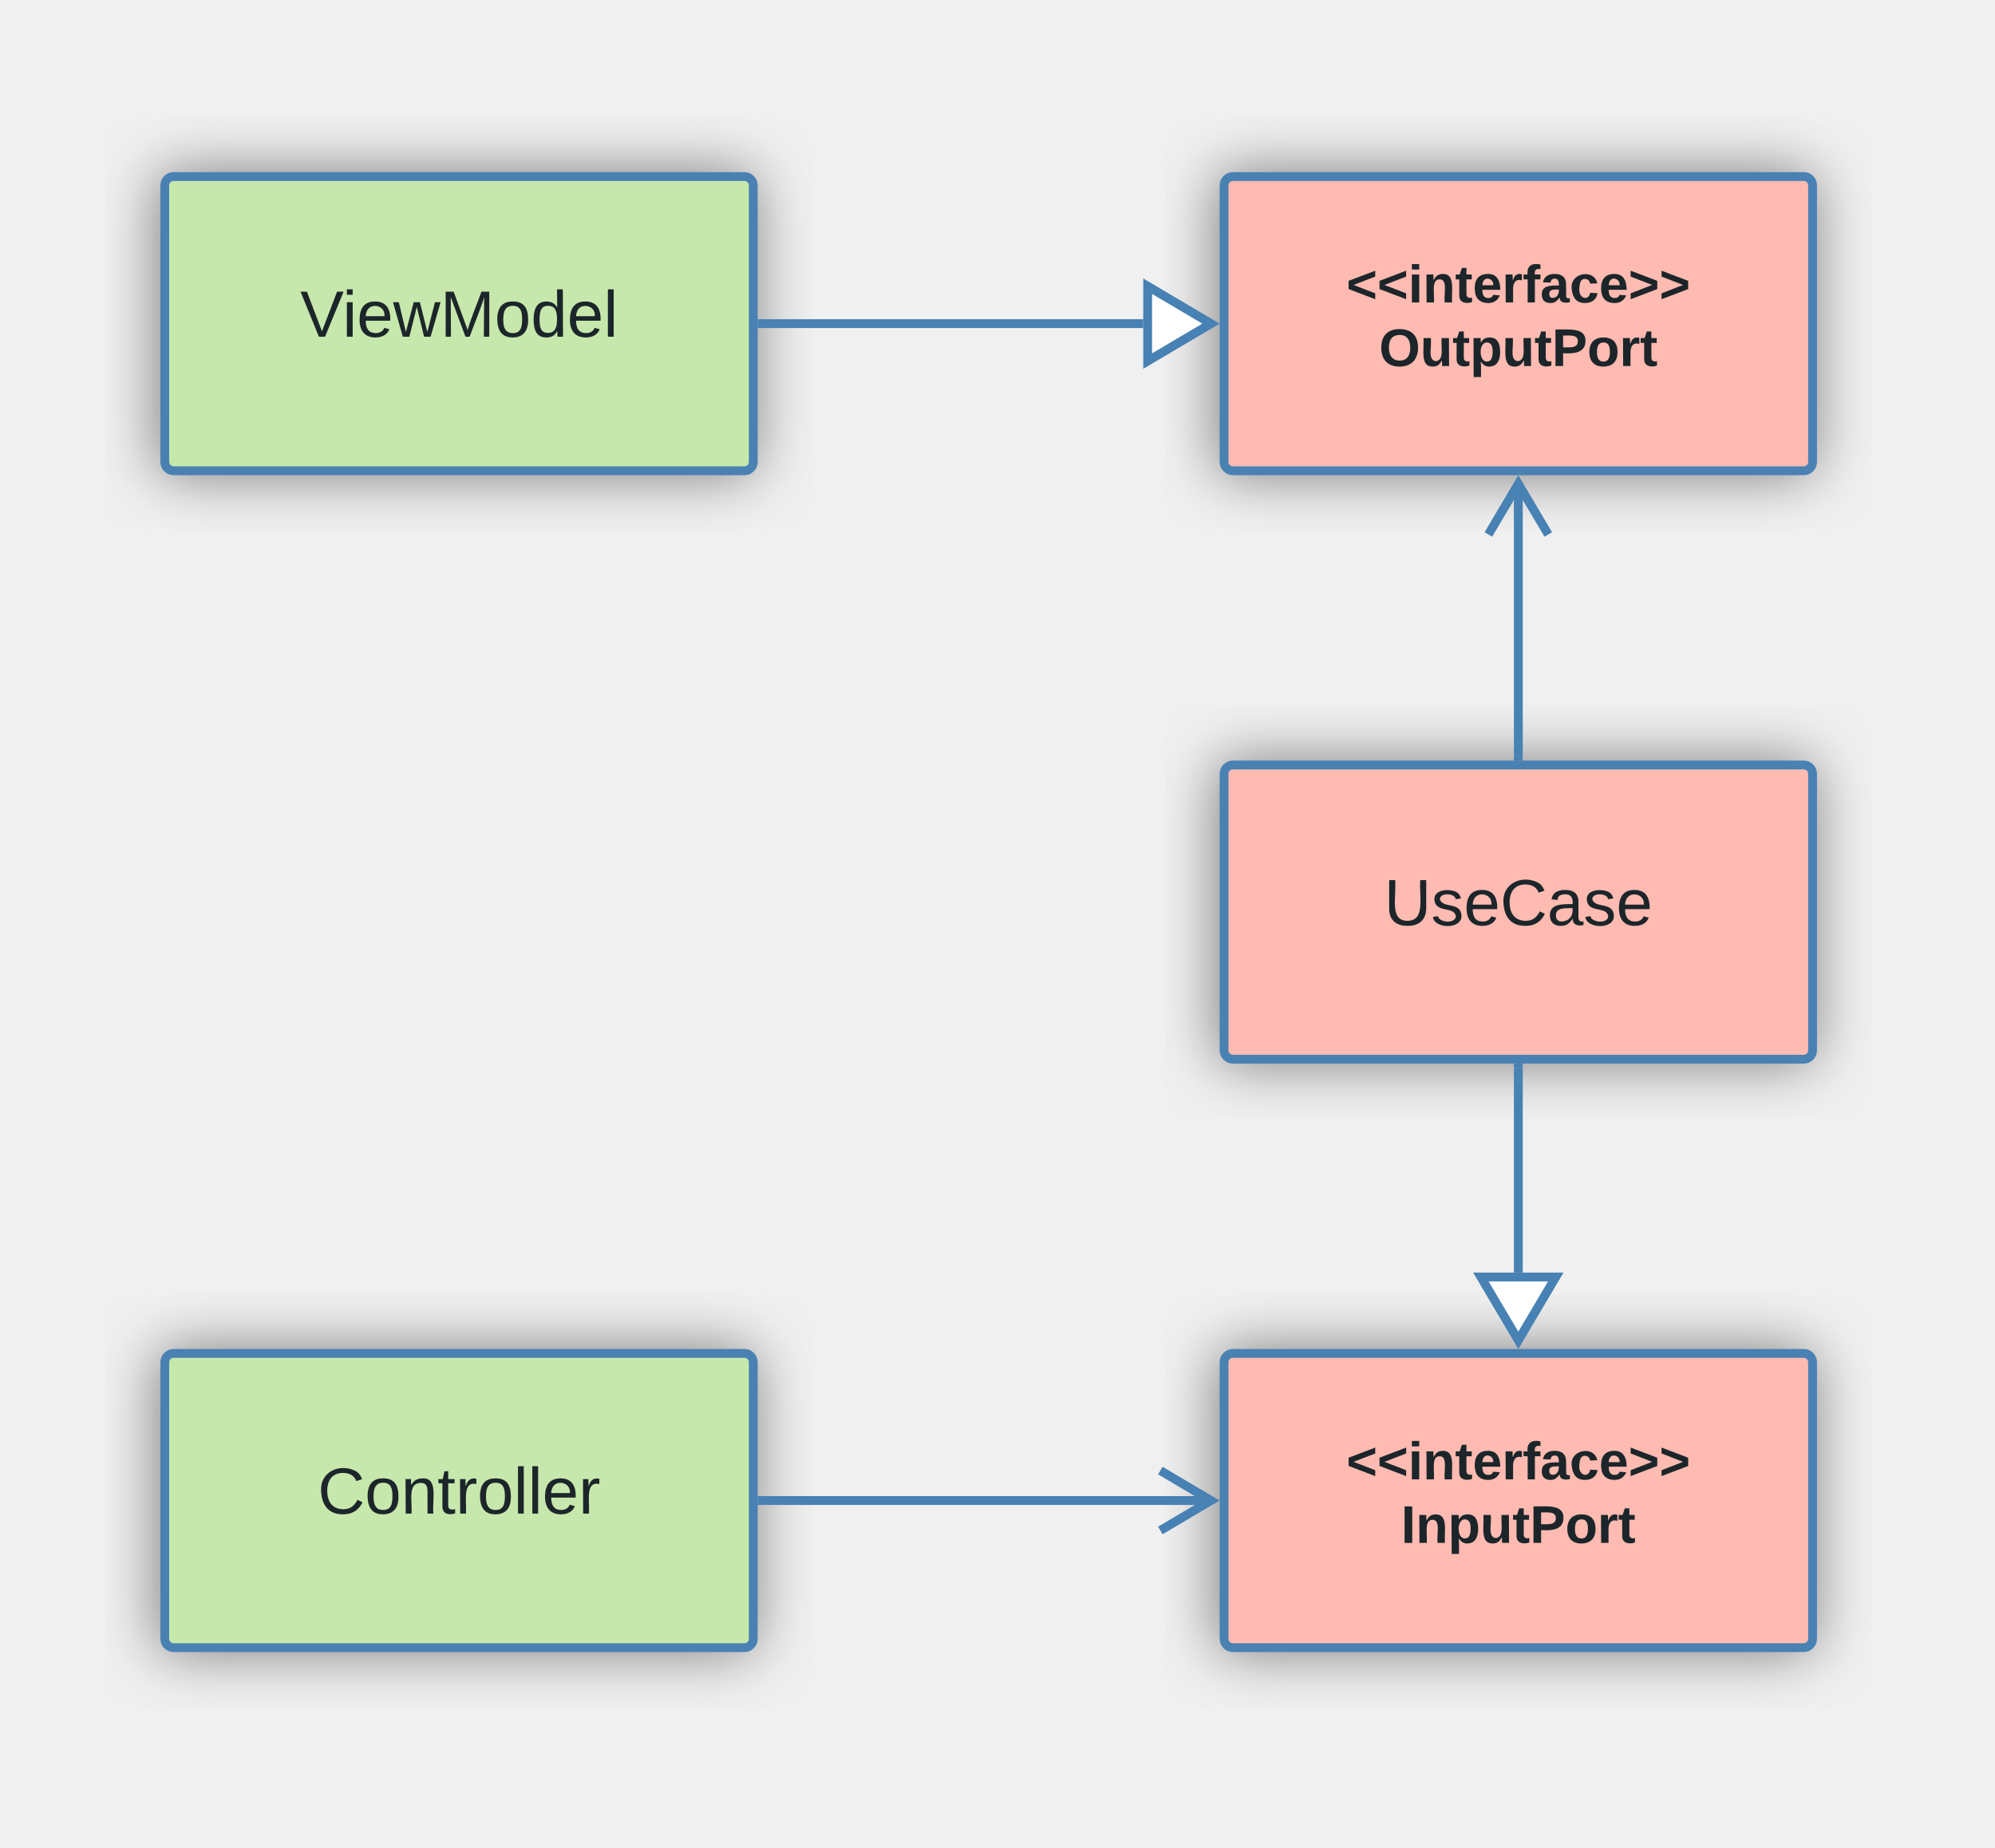
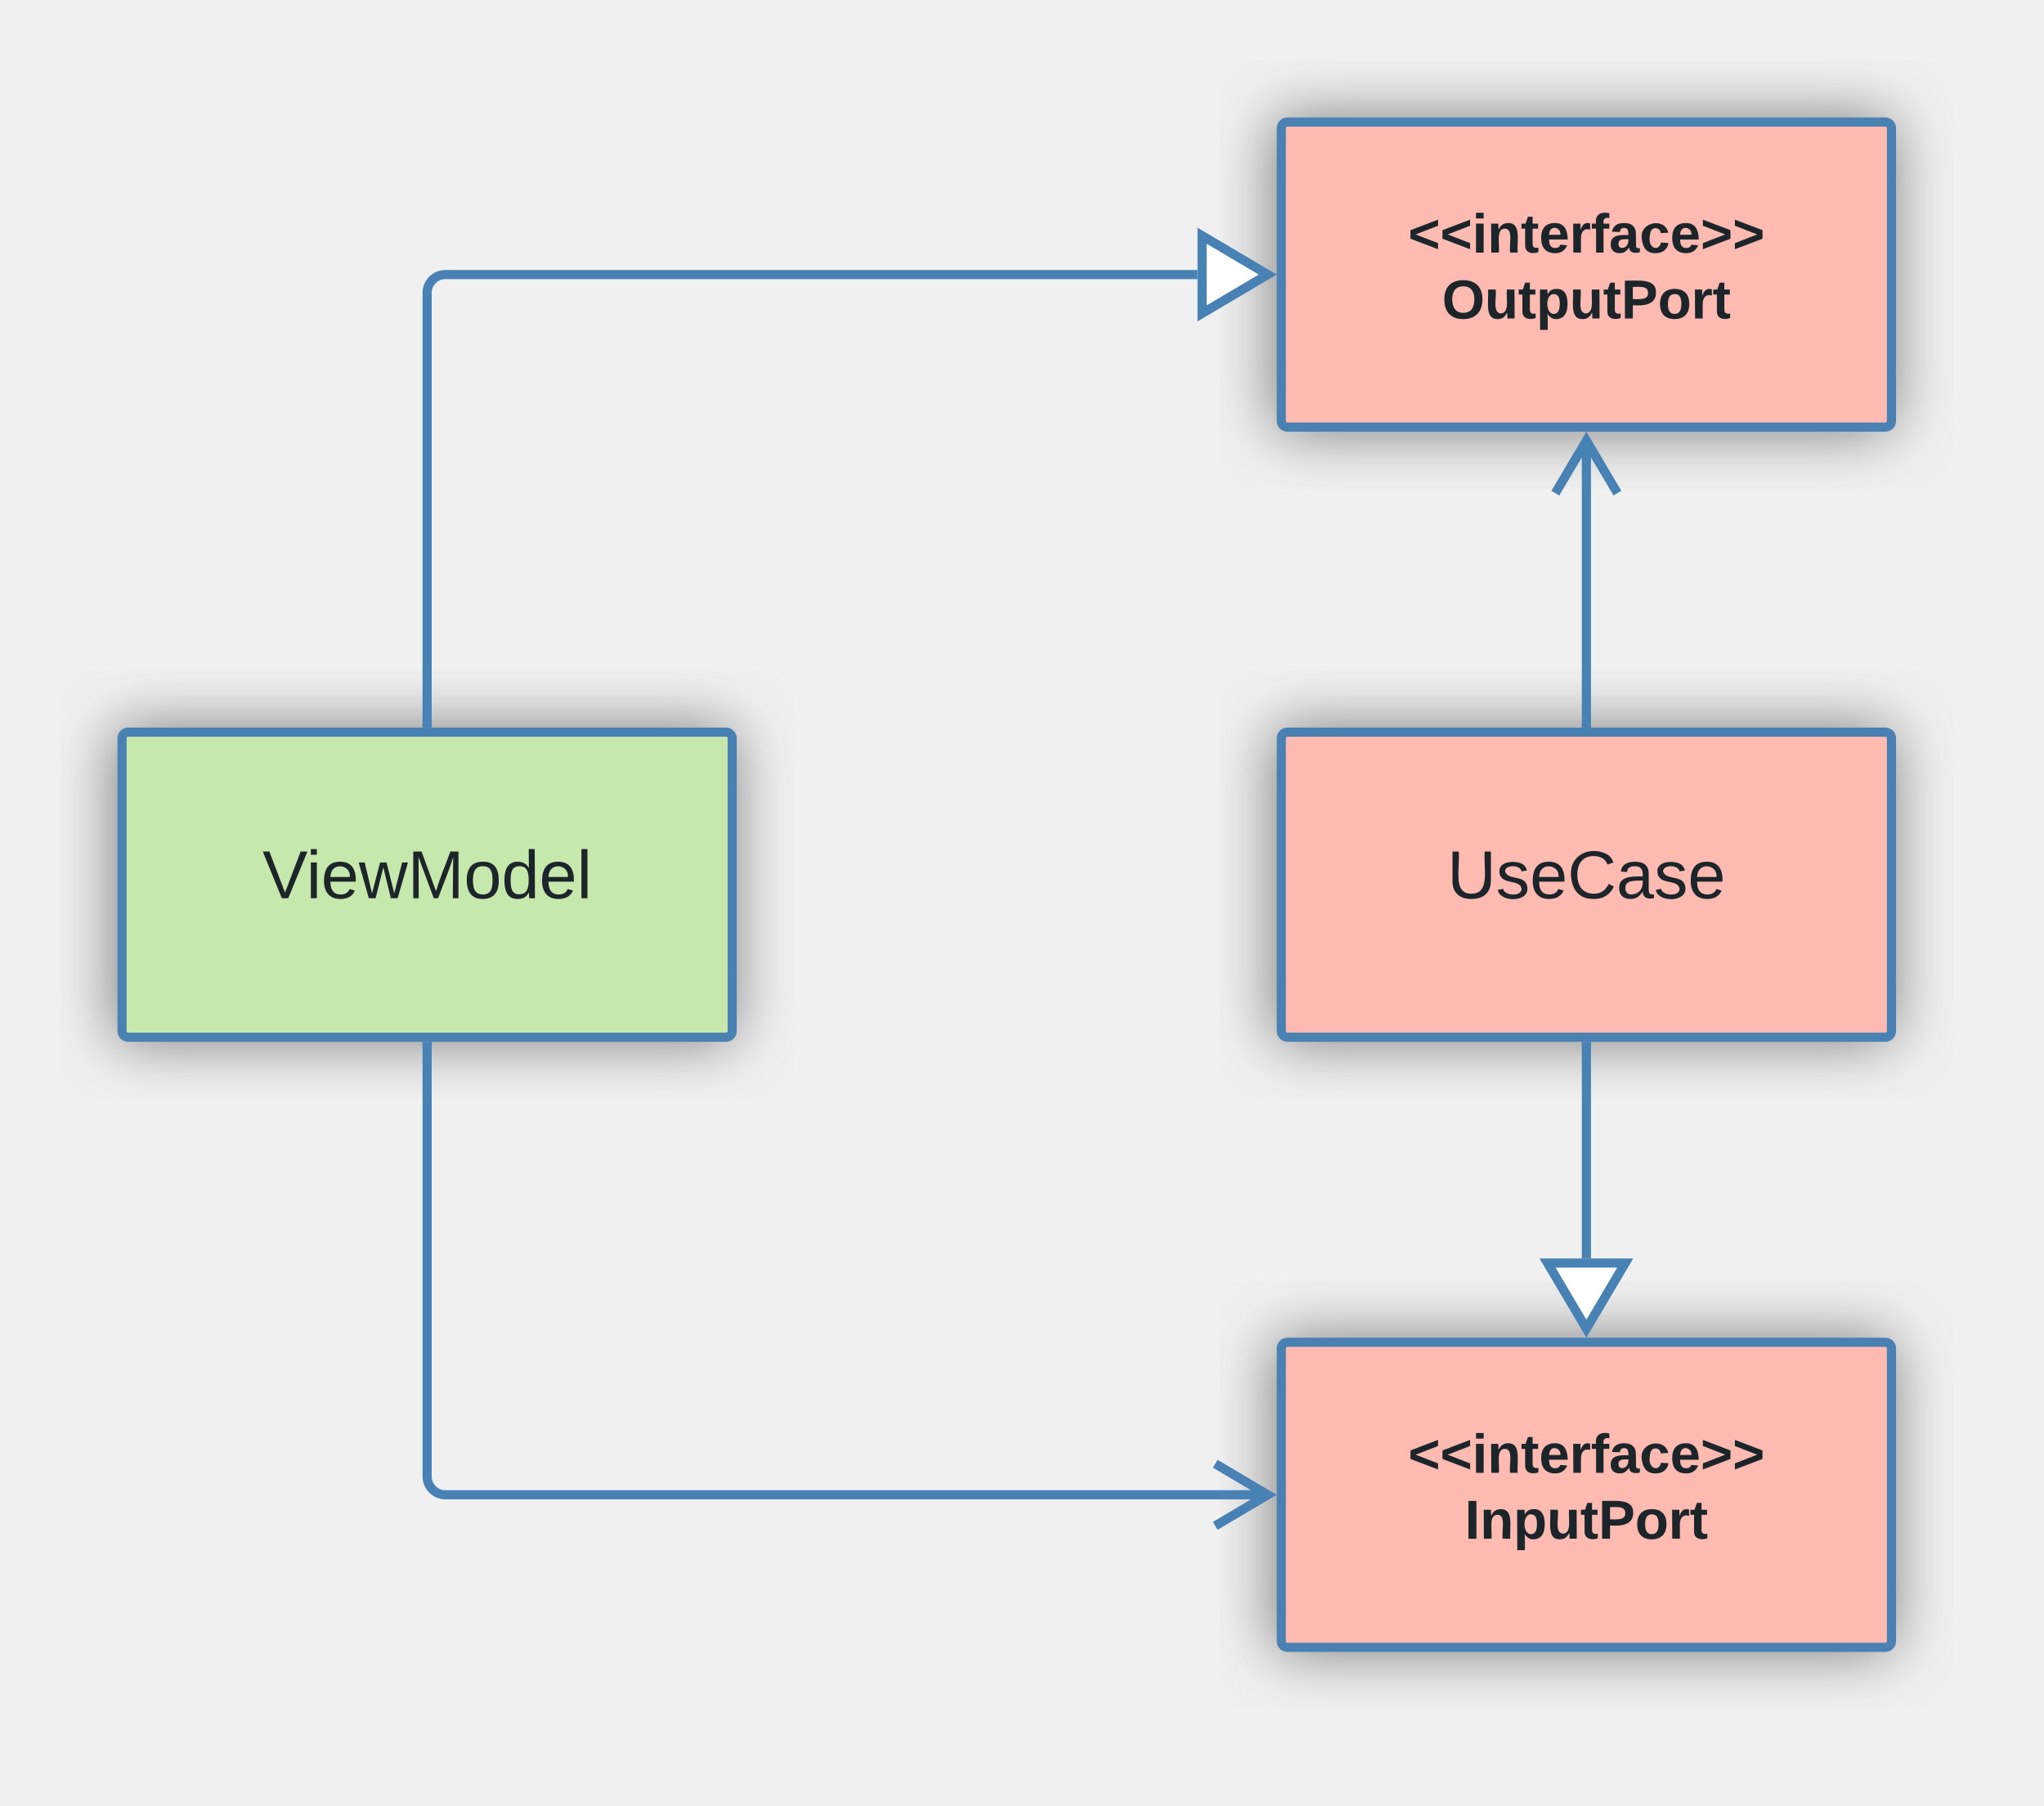
- <svg xmlns="http://www.w3.org/2000/svg" xmlns:xlink="http://www.w3.org/1999/xlink" width="678" height="628">
-   <g transform="translate(-44 -40)">
+ <svg xmlns="http://www.w3.org/2000/svg" xmlns:xlink="http://www.w3.org/1999/xlink" width="670" height="592">
+   <g transform="translate(-40 -60)">
    <g filter="url(#a)">
-       <path d="M100 103c0-1.66 1.34-3 3-3h194c1.66 0 3 1.34 3 3v94c0 1.66-1.34 3-3 3H103c-1.66 0-3-1.34-3-3z" stroke="#4881b3" stroke-width="3" fill="#c7e8ac" />
-       <use xlink:href="#b" transform="matrix(1,0,0,1,108,108) translate(38.01852 46.44444)" />
+       <path d="M80 302c0-1.1.9-2 2-2h196c1.1 0 2 .9 2 2v96c0 1.1-.9 2-2 2H82c-1.1 0-2-.9-2-2z" stroke="#4881b3" stroke-width="3" fill="#c7e8ac" />
+       <use xlink:href="#b" transform="matrix(1,0,0,1,88,308) translate(38.01852 46.44444)" />
    </g>
    <g filter="url(#a)">
-       <path d="M100 503c0-1.66 1.34-3 3-3h194c1.66 0 3 1.34 3 3v94c0 1.66-1.34 3-3 3H103c-1.66 0-3-1.34-3-3z" stroke="#4881b3" stroke-width="3" fill="#c7e8ac" />
-       <use xlink:href="#c" transform="matrix(1,0,0,1,108,508) translate(44.00617 46.44444)" />
+       <path d="M460 302c0-1.1.9-2 2-2h196c1.1 0 2 .9 2 2v96c0 1.1-.9 2-2 2H462c-1.1 0-2-.9-2-2z" stroke="#4881b3" stroke-width="3" fill="#ffbbb1" />
+       <use xlink:href="#c" transform="matrix(1,0,0,1,468,308) translate(46.38272 46.44444)" />
    </g>
    <g filter="url(#a)">
-       <path d="M460 303c0-1.66 1.34-3 3-3h194c1.66 0 3 1.34 3 3v94c0 1.66-1.34 3-3 3H463c-1.66 0-3-1.34-3-3z" stroke="#4881b3" stroke-width="3" fill="#ffbbb1" />
-       <use xlink:href="#d" transform="matrix(1,0,0,1,468,308) translate(46.38272 46.44444)" />
+       <path d="M460 102c0-1.1.9-2 2-2h196c1.1 0 2 .9 2 2v96c0 1.1-.9 2-2 2H462c-1.1 0-2-.9-2-2z" stroke="#4881b3" stroke-width="3" fill="#ffbbb1" />
+       <use xlink:href="#d" transform="matrix(1,0,0,1,468,108) translate(33.575 34.8)" />
+       <use xlink:href="#e" transform="matrix(1,0,0,1,468,108) translate(44.675 56.4)" />
    </g>
    <g filter="url(#a)">
-       <path d="M460 103c0-1.66 1.34-3 3-3h194c1.66 0 3 1.34 3 3v94c0 1.66-1.34 3-3 3H463c-1.66 0-3-1.34-3-3z" stroke="#4881b3" stroke-width="3" fill="#ffbbb1" />
-       <use xlink:href="#e" transform="matrix(1,0,0,1,468,108) translate(33.575 34.8)" />
-       <use xlink:href="#f" transform="matrix(1,0,0,1,468,108) translate(44.675 56.4)" />
+       <path d="M460 502c0-1.1.9-2 2-2h196c1.1 0 2 .9 2 2v96c0 1.1-.9 2-2 2H462c-1.1 0-2-.9-2-2z" stroke="#4881b3" stroke-width="3" fill="#ffbbb1" />
+       <use xlink:href="#d" transform="matrix(1,0,0,1,468,508) translate(33.575 34.8)" />
+       <use xlink:href="#f" transform="matrix(1,0,0,1,468,508) translate(52.15 56.4)" />
    </g>
-     <g filter="url(#a)">
-       <path d="M460 503c0-1.66 1.34-3 3-3h194c1.66 0 3 1.34 3 3v94c0 1.66-1.34 3-3 3H463c-1.66 0-3-1.34-3-3z" stroke="#4881b3" stroke-width="3" fill="#ffbbb1" />
-       <use xlink:href="#e" transform="matrix(1,0,0,1,468,508) translate(33.575 34.8)" />
-       <use xlink:href="#g" transform="matrix(1,0,0,1,468,508) translate(52.15 56.4)" />
-     </g>
-     <path d="M303 150h129.53" stroke="#4881b3" stroke-width="3" fill="none" />
-     <path d="M303.04 151.5h-1.54v-3h1.54" fill="#4881b3" />
+     <path d="M180 297V156c0-3.3 2.7-6 6-6h246.53" stroke="#4881b3" stroke-width="3" fill="none" />
+     <path d="M181.5 298.5h-3v-1.54h3z" stroke="#4881b3" stroke-width=".05" fill="#4881b3" />
    <path d="M455.55 150l-21.52 12.73v-25.46z" stroke="#4881b3" stroke-width="3" fill="#fff" />
-     <path d="M303 550h152.77" stroke="#4881b3" stroke-width="3" fill="none" />
-     <path d="M303.04 551.5h-1.54v-3h1.54" fill="#4881b3" />
-     <path d="M438.34 560.18l17.2-10.18-17.2-10.18M560 297v-92.77" stroke="#4881b3" stroke-width="3" fill="none" />
-     <path d="M561.5 298.5h-3v-1.54h3" fill="#4881b3" />
+     <path d="M560 297v-92.77" stroke="#4881b3" stroke-width="3" fill="none" />
+     <path d="M561.5 298.5h-3v-1.54h3z" stroke="#4881b3" stroke-width=".05" fill="#4881b3" />
    <path d="M570.18 221.66L560 204.46l-10.18 17.2M560 403v69.53" stroke="#4881b3" stroke-width="3" fill="none" />
-     <path d="M561.5 403.04h-3v-1.54h3" fill="#4881b3" />
+     <path d="M561.5 403.04h-3v-1.54h3z" stroke="#4881b3" stroke-width=".05" fill="#4881b3" />
    <path d="M560 495.55l-12.73-21.52h25.46z" stroke="#4881b3" stroke-width="3" fill="#fff" />
+     <path d="M180 403v141c0 3.3 2.7 6 6 6h269.77" stroke="#4881b3" stroke-width="3" fill="none" />
+     <path d="M181.5 403.04h-3v-1.54h3z" stroke="#4881b3" stroke-width=".05" fill="#4881b3" />
+     <path d="M438.34 560.18l17.2-10.18-17.2-10.18" stroke="#4881b3" stroke-width="3" fill="none" />
    <defs>
-       <path fill="#1d262b" d="M137 0h-34L2-248h35l83 218 83-218h36" id="h" />
-       <path fill="#1d262b" d="M24-231v-30h32v30H24zM24 0v-190h32V0H24" id="i" />
-       <path fill="#1d262b" d="M100-194c63 0 86 42 84 106H49c0 40 14 67 53 68 26 1 43-12 49-29l28 8c-11 28-37 45-77 45C44 4 14-33 15-96c1-61 26-98 85-98zm52 81c6-60-76-77-97-28-3 7-6 17-6 28h103" id="j" />
-       <path fill="#1d262b" d="M206 0h-36l-40-164L89 0H53L-1-190h32L70-26l43-164h34l41 164 42-164h31" id="k" />
-       <path fill="#1d262b" d="M240 0l2-218c-23 76-54 145-80 218h-23L58-218 59 0H30v-248h44l77 211c21-75 51-140 76-211h43V0h-30" id="l" />
-       <path fill="#1d262b" d="M100-194c62-1 85 37 85 99 1 63-27 99-86 99S16-35 15-95c0-66 28-99 85-99zM99-20c44 1 53-31 53-75 0-43-8-75-51-75s-53 32-53 75 10 74 51 75" id="m" />
-       <path fill="#1d262b" d="M85-194c31 0 48 13 60 33l-1-100h32l1 261h-30c-2-10 0-23-3-31C134-8 116 4 85 4 32 4 16-35 15-94c0-66 23-100 70-100zm9 24c-40 0-46 34-46 75 0 40 6 74 45 74 42 0 51-32 51-76 0-42-9-74-50-73" id="n" />
-       <path fill="#1d262b" d="M24 0v-261h32V0H24" id="o" />
+       <path fill="#1d262b" d="M137 0h-34L2-248h35l83 218 83-218h36" id="g" />
+       <path fill="#1d262b" d="M24-231v-30h32v30H24zM24 0v-190h32V0H24" id="h" />
+       <path fill="#1d262b" d="M100-194c63 0 86 42 84 106H49c0 40 14 67 53 68 26 1 43-12 49-29l28 8c-11 28-37 45-77 45C44 4 14-33 15-96c1-61 26-98 85-98zm52 81c6-60-76-77-97-28-3 7-6 17-6 28h103" id="i" />
+       <path fill="#1d262b" d="M206 0h-36l-40-164L89 0H53L-1-190h32L70-26l43-164h34l41 164 42-164h31" id="j" />
+       <path fill="#1d262b" d="M240 0l2-218c-23 76-54 145-80 218h-23L58-218 59 0H30v-248h44l77 211c21-75 51-140 76-211h43V0h-30" id="k" />
+       <path fill="#1d262b" d="M100-194c62-1 85 37 85 99 1 63-27 99-86 99S16-35 15-95c0-66 28-99 85-99zM99-20c44 1 53-31 53-75 0-43-8-75-51-75s-53 32-53 75 10 74 51 75" id="l" />
+       <path fill="#1d262b" d="M85-194c31 0 48 13 60 33l-1-100h32l1 261h-30c-2-10 0-23-3-31C134-8 116 4 85 4 32 4 16-35 15-94c0-66 23-100 70-100zm9 24c-40 0-46 34-46 75 0 40 6 74 45 74 42 0 51-32 51-76 0-42-9-74-50-73" id="m" />
+       <path fill="#1d262b" d="M24 0v-261h32V0H24" id="n" />
      <g id="b">
-         <use transform="matrix(0.0617284,0,0,0.0617284,0,0)" xlink:href="#h" />
-         <use transform="matrix(0.0617284,0,0,0.0617284,14.38272,0)" xlink:href="#i" />
-         <use transform="matrix(0.0617284,0,0,0.0617284,19.25926,0)" xlink:href="#j" />
-         <use transform="matrix(0.0617284,0,0,0.0617284,31.60494,0)" xlink:href="#k" />
-         <use transform="matrix(0.0617284,0,0,0.0617284,47.59259,0)" xlink:href="#l" />
-         <use transform="matrix(0.0617284,0,0,0.0617284,66.04938,0)" xlink:href="#m" />
-         <use transform="matrix(0.0617284,0,0,0.0617284,78.39506,0)" xlink:href="#n" />
-         <use transform="matrix(0.0617284,0,0,0.0617284,90.74074,0)" xlink:href="#j" />
-         <use transform="matrix(0.0617284,0,0,0.0617284,103.0864,0)" xlink:href="#o" />
+         <use transform="matrix(0.0617284,0,0,0.0617284,0,0)" xlink:href="#g" />
+         <use transform="matrix(0.0617284,0,0,0.0617284,14.38272,0)" xlink:href="#h" />
+         <use transform="matrix(0.0617284,0,0,0.0617284,19.25926,0)" xlink:href="#i" />
+         <use transform="matrix(0.0617284,0,0,0.0617284,31.60494,0)" xlink:href="#j" />
+         <use transform="matrix(0.0617284,0,0,0.0617284,47.59259,0)" xlink:href="#k" />
+         <use transform="matrix(0.0617284,0,0,0.0617284,66.04938,0)" xlink:href="#l" />
+         <use transform="matrix(0.0617284,0,0,0.0617284,78.39506,0)" xlink:href="#m" />
+         <use transform="matrix(0.0617284,0,0,0.0617284,90.74074,0)" xlink:href="#i" />
+         <use transform="matrix(0.0617284,0,0,0.0617284,103.0864,0)" xlink:href="#n" />
      </g>
      <filter id="a" filterUnits="objectBoundingBox" x="-.1" y="-.2" width="1.2" height="1.4">
        <feOffset result="offOut" in="SourceAlpha" dx="-1" />
        <feGaussianBlur result="blurOut" in="offOut" stdDeviation="10" />
        <feColorMatrix result="colorOut" in="blurOut" values="0 0 0 0 0.2 0 0 0 0 0.2 0 0 0 0 0.2 0 0 0 1 0" />
        <feBlend in="SourceGraphic" in2="colorOut" />
      </filter>
-       <path fill="#1d262b" d="M212-179c-10-28-35-45-73-45-59 0-87 40-87 99 0 60 29 101 89 101 43 0 62-24 78-52l27 14C228-24 195 4 139 4 59 4 22-46 18-125c-6-104 99-153 187-111 19 9 31 26 39 46" id="p" />
-       <path fill="#1d262b" d="M117-194c89-4 53 116 60 194h-32v-121c0-31-8-49-39-48C34-167 62-67 57 0H25l-1-190h30c1 10-1 24 2 32 11-22 29-35 61-36" id="q" />
-       <path fill="#1d262b" d="M59-47c-2 24 18 29 38 22v24C64 9 27 4 27-40v-127H5v-23h24l9-43h21v43h35v23H59v120" id="r" />
-       <path fill="#1d262b" d="M114-163C36-179 61-72 57 0H25l-1-190h30c1 12-1 29 2 39 6-27 23-49 58-41v29" id="s" />
+       <path fill="#1d262b" d="M232-93c-1 65-40 97-104 97C67 4 28-28 28-90v-158h33c8 89-33 224 67 224 102 0 64-133 71-224h33v155" id="o" />
+       <path fill="#1d262b" d="M135-143c-3-34-86-38-87 0 15 53 115 12 119 90S17 21 10-45l28-5c4 36 97 45 98 0-10-56-113-15-118-90-4-57 82-63 122-42 12 7 21 19 24 35" id="p" />
+       <path fill="#1d262b" d="M212-179c-10-28-35-45-73-45-59 0-87 40-87 99 0 60 29 101 89 101 43 0 62-24 78-52l27 14C228-24 195 4 139 4 59 4 22-46 18-125c-6-104 99-153 187-111 19 9 31 26 39 46" id="q" />
+       <path fill="#1d262b" d="M141-36C126-15 110 5 73 4 37 3 15-17 15-53c-1-64 63-63 125-63 3-35-9-54-41-54-24 1-41 7-42 31l-33-3c5-37 33-52 76-52 45 0 72 20 72 64v82c-1 20 7 32 28 27v20c-31 9-61-2-59-35zM48-53c0 20 12 33 32 33 41-3 63-29 60-74-43 2-92-5-92 41" id="r" />
      <g id="c">
-         <use transform="matrix(0.0617284,0,0,0.0617284,0,0)" xlink:href="#p" />
-         <use transform="matrix(0.0617284,0,0,0.0617284,15.98765,0)" xlink:href="#m" />
-         <use transform="matrix(0.0617284,0,0,0.0617284,28.33333,0)" xlink:href="#q" />
-         <use transform="matrix(0.0617284,0,0,0.0617284,40.67901,0)" xlink:href="#r" />
-         <use transform="matrix(0.0617284,0,0,0.0617284,46.85185,0)" xlink:href="#s" />
-         <use transform="matrix(0.0617284,0,0,0.0617284,54.19753,0)" xlink:href="#m" />
-         <use transform="matrix(0.0617284,0,0,0.0617284,66.54321,0)" xlink:href="#o" />
-         <use transform="matrix(0.0617284,0,0,0.0617284,71.41975,0)" xlink:href="#o" />
-         <use transform="matrix(0.0617284,0,0,0.0617284,76.2963,0)" xlink:href="#j" />
-         <use transform="matrix(0.0617284,0,0,0.0617284,88.64198,0)" xlink:href="#s" />
+         <use transform="matrix(0.0617284,0,0,0.0617284,0,0)" xlink:href="#o" />
+         <use transform="matrix(0.0617284,0,0,0.0617284,15.98765,0)" xlink:href="#p" />
+         <use transform="matrix(0.0617284,0,0,0.0617284,27.09877,0)" xlink:href="#i" />
+         <use transform="matrix(0.0617284,0,0,0.0617284,39.44444,0)" xlink:href="#q" />
+         <use transform="matrix(0.0617284,0,0,0.0617284,55.4321,0)" xlink:href="#r" />
+         <use transform="matrix(0.0617284,0,0,0.0617284,67.77778,0)" xlink:href="#p" />
+         <use transform="matrix(0.0617284,0,0,0.0617284,78.88889,0)" xlink:href="#i" />
      </g>
-       <path fill="#1d262b" d="M232-93c-1 65-40 97-104 97C67 4 28-28 28-90v-158h33c8 89-33 224 67 224 102 0 64-133 71-224h33v155" id="t" />
-       <path fill="#1d262b" d="M135-143c-3-34-86-38-87 0 15 53 115 12 119 90S17 21 10-45l28-5c4 36 97 45 98 0-10-56-113-15-118-90-4-57 82-63 122-42 12 7 21 19 24 35" id="u" />
-       <path fill="#1d262b" d="M141-36C126-15 110 5 73 4 37 3 15-17 15-53c-1-64 63-63 125-63 3-35-9-54-41-54-24 1-41 7-42 31l-33-3c5-37 33-52 76-52 45 0 72 20 72 64v82c-1 20 7 32 28 27v20c-31 9-61-2-59-35zM48-53c0 20 12 33 32 33 41-3 63-29 60-74-43 2-92-5-92 41" id="v" />
+       <path fill="#1d262b" d="M15-91v-56l181-69v40L49-119l147 57v40" id="s" />
+       <path fill="#1d262b" d="M25-224v-37h50v37H25zM25 0v-190h50V0H25" id="t" />
+       <path fill="#1d262b" d="M135-194c87-1 58 113 63 194h-50c-7-57 23-157-34-157-59 0-34 97-39 157H25l-1-190h47c2 12-1 28 3 38 12-26 28-41 61-42" id="u" />
+       <path fill="#1d262b" d="M115-3C79 11 28 4 28-45v-112H4v-33h27l15-45h31v45h36v33H77v99c-1 23 16 31 38 25v30" id="v" />
+       <path fill="#1d262b" d="M185-48c-13 30-37 53-82 52C43 2 14-33 14-96s30-98 90-98c62 0 83 45 84 108H66c0 31 8 55 39 56 18 0 30-7 34-22zm-45-69c5-46-57-63-70-21-2 6-4 13-4 21h74" id="w" />
+       <path fill="#1d262b" d="M135-150c-39-12-60 13-60 57V0H25l-1-190h47c2 13-1 29 3 40 6-28 27-53 61-41v41" id="x" />
+       <path fill="#1d262b" d="M121-226c-27-7-43 5-38 36h38v33H83V0H34v-157H6v-33h28c-9-59 32-81 87-68v32" id="y" />
+       <path fill="#1d262b" d="M133-34C117-15 103 5 69 4 32 3 11-16 11-54c-1-60 55-63 116-61 1-26-3-47-28-47-18 1-26 9-28 27l-52-2c7-38 36-58 82-57s74 22 75 68l1 82c-1 14 12 18 25 15v27c-30 8-71 5-69-32zm-48 3c29 0 43-24 42-57-32 0-66-3-65 30 0 17 8 27 23 27" id="z" />
+       <path fill="#1d262b" d="M190-63c-7 42-38 67-86 67-59 0-84-38-90-98-12-110 154-137 174-36l-49 2c-2-19-15-32-35-32-30 0-35 28-38 64-6 74 65 87 74 30" id="A" />
+       <path fill="#1d262b" d="M15-22v-40l146-57-146-57v-40l181 69v56" id="B" />
      <g id="d">
-         <use transform="matrix(0.0617284,0,0,0.0617284,0,0)" xlink:href="#t" />
-         <use transform="matrix(0.0617284,0,0,0.0617284,15.98765,0)" xlink:href="#u" />
-         <use transform="matrix(0.0617284,0,0,0.0617284,27.09877,0)" xlink:href="#j" />
-         <use transform="matrix(0.0617284,0,0,0.0617284,39.44444,0)" xlink:href="#p" />
-         <use transform="matrix(0.0617284,0,0,0.0617284,55.4321,0)" xlink:href="#v" />
-         <use transform="matrix(0.0617284,0,0,0.0617284,67.77778,0)" xlink:href="#u" />
-         <use transform="matrix(0.0617284,0,0,0.0617284,78.88889,0)" xlink:href="#j" />
+         <use transform="matrix(0.05,0,0,0.05,0,0)" xlink:href="#s" />
+         <use transform="matrix(0.05,0,0,0.05,10.5,0)" xlink:href="#s" />
+         <use transform="matrix(0.05,0,0,0.05,21,0)" xlink:href="#t" />
+         <use transform="matrix(0.05,0,0,0.05,26,0)" xlink:href="#u" />
+         <use transform="matrix(0.05,0,0,0.05,36.95,0)" xlink:href="#v" />
+         <use transform="matrix(0.05,0,0,0.05,42.9,0)" xlink:href="#w" />
+         <use transform="matrix(0.05,0,0,0.05,52.9,0)" xlink:href="#x" />
+         <use transform="matrix(0.05,0,0,0.05,59.9,0)" xlink:href="#y" />
+         <use transform="matrix(0.05,0,0,0.05,65.85,0)" xlink:href="#z" />
+         <use transform="matrix(0.05,0,0,0.05,75.85,0)" xlink:href="#A" />
+         <use transform="matrix(0.05,0,0,0.05,85.85,0)" xlink:href="#w" />
+         <use transform="matrix(0.05,0,0,0.05,95.85,0)" xlink:href="#B" />
+         <use transform="matrix(0.05,0,0,0.05,106.35,0)" xlink:href="#B" />
      </g>
-       <path fill="#1d262b" d="M15-91v-56l181-69v40L49-119l147 57v40" id="w" />
-       <path fill="#1d262b" d="M25-224v-37h50v37H25zM25 0v-190h50V0H25" id="x" />
-       <path fill="#1d262b" d="M135-194c87-1 58 113 63 194h-50c-7-57 23-157-34-157-59 0-34 97-39 157H25l-1-190h47c2 12-1 28 3 38 12-26 28-41 61-42" id="y" />
-       <path fill="#1d262b" d="M115-3C79 11 28 4 28-45v-112H4v-33h27l15-45h31v45h36v33H77v99c-1 23 16 31 38 25v30" id="z" />
-       <path fill="#1d262b" d="M185-48c-13 30-37 53-82 52C43 2 14-33 14-96s30-98 90-98c62 0 83 45 84 108H66c0 31 8 55 39 56 18 0 30-7 34-22zm-45-69c5-46-57-63-70-21-2 6-4 13-4 21h74" id="A" />
-       <path fill="#1d262b" d="M135-150c-39-12-60 13-60 57V0H25l-1-190h47c2 13-1 29 3 40 6-28 27-53 61-41v41" id="B" />
-       <path fill="#1d262b" d="M121-226c-27-7-43 5-38 36h38v33H83V0H34v-157H6v-33h28c-9-59 32-81 87-68v32" id="C" />
-       <path fill="#1d262b" d="M133-34C117-15 103 5 69 4 32 3 11-16 11-54c-1-60 55-63 116-61 1-26-3-47-28-47-18 1-26 9-28 27l-52-2c7-38 36-58 82-57s74 22 75 68l1 82c-1 14 12 18 25 15v27c-30 8-71 5-69-32zm-48 3c29 0 43-24 42-57-32 0-66-3-65 30 0 17 8 27 23 27" id="D" />
-       <path fill="#1d262b" d="M190-63c-7 42-38 67-86 67-59 0-84-38-90-98-12-110 154-137 174-36l-49 2c-2-19-15-32-35-32-30 0-35 28-38 64-6 74 65 87 74 30" id="E" />
-       <path fill="#1d262b" d="M15-22v-40l146-57-146-57v-40l181 69v56" id="F" />
+       <path fill="#1d262b" d="M140-251c80 0 125 45 125 126S219 4 139 4C58 4 15-44 15-125s44-126 125-126zm-1 214c52 0 73-35 73-88 0-50-21-86-72-86-52 0-73 35-73 86s22 88 72 88" id="C" />
+       <path fill="#1d262b" d="M85 4C-2 5 27-109 22-190h50c7 57-23 150 33 157 60-5 35-97 40-157h50l1 190h-47c-2-12 1-28-3-38-12 25-28 42-61 42" id="D" />
+       <path fill="#1d262b" d="M135-194c53 0 70 44 70 98 0 56-19 98-73 100-31 1-45-17-59-34 3 33 2 69 2 105H25l-1-265h48c2 10 0 23 3 31 11-24 29-35 60-35zM114-30c33 0 39-31 40-66 0-38-9-64-40-64-56 0-55 130 0 130" id="E" />
+       <path fill="#1d262b" d="M24-248c93 1 206-16 204 79-1 75-69 88-152 82V0H24v-248zm52 121c47 0 100 7 100-41 0-47-54-39-100-39v80" id="F" />
+       <path fill="#1d262b" d="M110-194c64 0 96 36 96 99 0 64-35 99-97 99-61 0-95-36-95-99 0-62 34-99 96-99zm-1 164c35 0 45-28 45-65 0-40-10-65-43-65-34 0-45 26-45 65 0 36 10 65 43 65" id="G" />
      <g id="e">
-         <use transform="matrix(0.05,0,0,0.05,0,0)" xlink:href="#w" />
-         <use transform="matrix(0.05,0,0,0.05,10.5,0)" xlink:href="#w" />
-         <use transform="matrix(0.05,0,0,0.05,21,0)" xlink:href="#x" />
-         <use transform="matrix(0.05,0,0,0.05,26,0)" xlink:href="#y" />
-         <use transform="matrix(0.05,0,0,0.05,36.95,0)" xlink:href="#z" />
-         <use transform="matrix(0.05,0,0,0.05,42.9,0)" xlink:href="#A" />
-         <use transform="matrix(0.05,0,0,0.05,52.9,0)" xlink:href="#B" />
-         <use transform="matrix(0.05,0,0,0.05,59.9,0)" xlink:href="#C" />
-         <use transform="matrix(0.05,0,0,0.05,65.85,0)" xlink:href="#D" />
-         <use transform="matrix(0.05,0,0,0.05,75.85,0)" xlink:href="#E" />
-         <use transform="matrix(0.05,0,0,0.05,85.85,0)" xlink:href="#A" />
-         <use transform="matrix(0.05,0,0,0.05,95.85,0)" xlink:href="#F" />
-         <use transform="matrix(0.05,0,0,0.05,106.35,0)" xlink:href="#F" />
+         <use transform="matrix(0.05,0,0,0.05,0,0)" xlink:href="#C" />
+         <use transform="matrix(0.05,0,0,0.05,14,0)" xlink:href="#D" />
+         <use transform="matrix(0.05,0,0,0.05,24.95,0)" xlink:href="#v" />
+         <use transform="matrix(0.05,0,0,0.05,30.9,0)" xlink:href="#E" />
+         <use transform="matrix(0.05,0,0,0.05,41.85,0)" xlink:href="#D" />
+         <use transform="matrix(0.05,0,0,0.05,52.8,0)" xlink:href="#v" />
+         <use transform="matrix(0.05,0,0,0.05,58.75,0)" xlink:href="#F" />
+         <use transform="matrix(0.05,0,0,0.05,70.75,0)" xlink:href="#G" />
+         <use transform="matrix(0.05,0,0,0.05,81.7,0)" xlink:href="#x" />
+         <use transform="matrix(0.05,0,0,0.05,88.7,0)" xlink:href="#v" />
      </g>
-       <path fill="#1d262b" d="M140-251c80 0 125 45 125 126S219 4 139 4C58 4 15-44 15-125s44-126 125-126zm-1 214c52 0 73-35 73-88 0-50-21-86-72-86-52 0-73 35-73 86s22 88 72 88" id="G" />
-       <path fill="#1d262b" d="M85 4C-2 5 27-109 22-190h50c7 57-23 150 33 157 60-5 35-97 40-157h50l1 190h-47c-2-12 1-28-3-38-12 25-28 42-61 42" id="H" />
-       <path fill="#1d262b" d="M135-194c53 0 70 44 70 98 0 56-19 98-73 100-31 1-45-17-59-34 3 33 2 69 2 105H25l-1-265h48c2 10 0 23 3 31 11-24 29-35 60-35zM114-30c33 0 39-31 40-66 0-38-9-64-40-64-56 0-55 130 0 130" id="I" />
-       <path fill="#1d262b" d="M24-248c93 1 206-16 204 79-1 75-69 88-152 82V0H24v-248zm52 121c47 0 100 7 100-41 0-47-54-39-100-39v80" id="J" />
-       <path fill="#1d262b" d="M110-194c64 0 96 36 96 99 0 64-35 99-97 99-61 0-95-36-95-99 0-62 34-99 96-99zm-1 164c35 0 45-28 45-65 0-40-10-65-43-65-34 0-45 26-45 65 0 36 10 65 43 65" id="K" />
+       <path fill="#1d262b" d="M24 0v-248h52V0H24" id="H" />
      <g id="f">
-         <use transform="matrix(0.05,0,0,0.05,0,0)" xlink:href="#G" />
-         <use transform="matrix(0.05,0,0,0.05,14,0)" xlink:href="#H" />
-         <use transform="matrix(0.05,0,0,0.05,24.95,0)" xlink:href="#z" />
-         <use transform="matrix(0.05,0,0,0.05,30.9,0)" xlink:href="#I" />
-         <use transform="matrix(0.05,0,0,0.05,41.85,0)" xlink:href="#H" />
-         <use transform="matrix(0.05,0,0,0.05,52.8,0)" xlink:href="#z" />
-         <use transform="matrix(0.05,0,0,0.05,58.75,0)" xlink:href="#J" />
-         <use transform="matrix(0.05,0,0,0.05,70.75,0)" xlink:href="#K" />
-         <use transform="matrix(0.05,0,0,0.05,81.7,0)" xlink:href="#B" />
-         <use transform="matrix(0.05,0,0,0.05,88.7,0)" xlink:href="#z" />
-       </g>
-       <path fill="#1d262b" d="M24 0v-248h52V0H24" id="L" />
-       <g id="g">
-         <use transform="matrix(0.05,0,0,0.05,0,0)" xlink:href="#L" />
-         <use transform="matrix(0.05,0,0,0.05,5,0)" xlink:href="#y" />
-         <use transform="matrix(0.05,0,0,0.05,15.95,0)" xlink:href="#I" />
-         <use transform="matrix(0.05,0,0,0.05,26.9,0)" xlink:href="#H" />
-         <use transform="matrix(0.05,0,0,0.05,37.85,0)" xlink:href="#z" />
-         <use transform="matrix(0.05,0,0,0.05,43.8,0)" xlink:href="#J" />
-         <use transform="matrix(0.05,0,0,0.05,55.8,0)" xlink:href="#K" />
-         <use transform="matrix(0.05,0,0,0.05,66.75,0)" xlink:href="#B" />
-         <use transform="matrix(0.05,0,0,0.05,73.75,0)" xlink:href="#z" />
+         <use transform="matrix(0.05,0,0,0.05,0,0)" xlink:href="#H" />
+         <use transform="matrix(0.05,0,0,0.05,5,0)" xlink:href="#u" />
+         <use transform="matrix(0.05,0,0,0.05,15.95,0)" xlink:href="#E" />
+         <use transform="matrix(0.05,0,0,0.05,26.9,0)" xlink:href="#D" />
+         <use transform="matrix(0.05,0,0,0.05,37.85,0)" xlink:href="#v" />
+         <use transform="matrix(0.05,0,0,0.05,43.8,0)" xlink:href="#F" />
+         <use transform="matrix(0.05,0,0,0.05,55.8,0)" xlink:href="#G" />
+         <use transform="matrix(0.05,0,0,0.05,66.75,0)" xlink:href="#x" />
+         <use transform="matrix(0.05,0,0,0.05,73.75,0)" xlink:href="#v" />
      </g>
    </defs>
  </g>
</svg>
